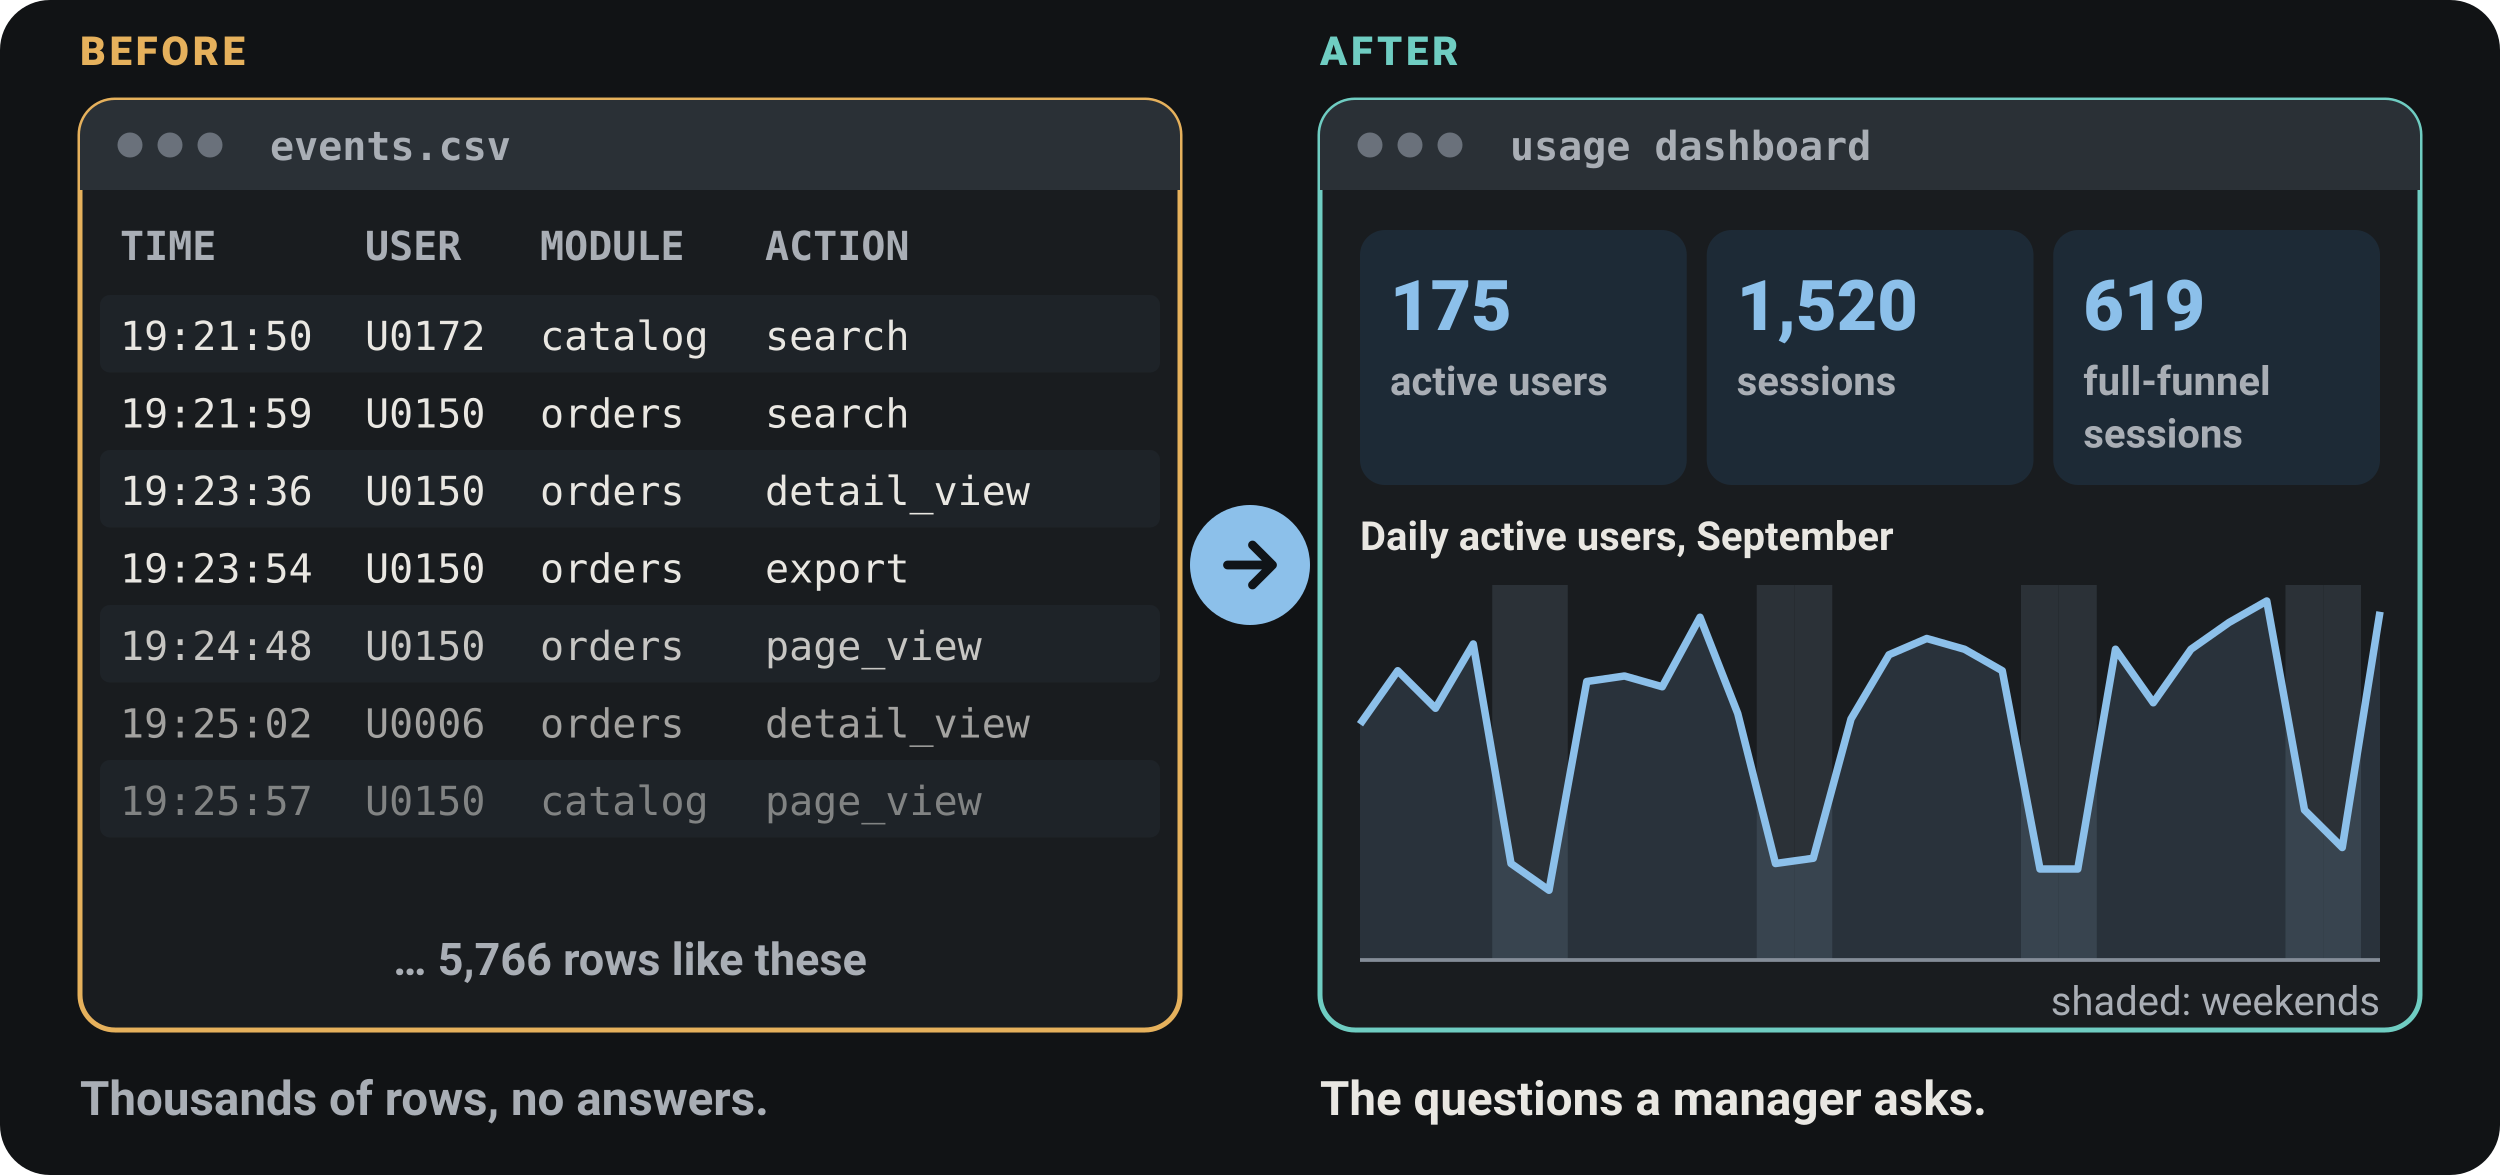
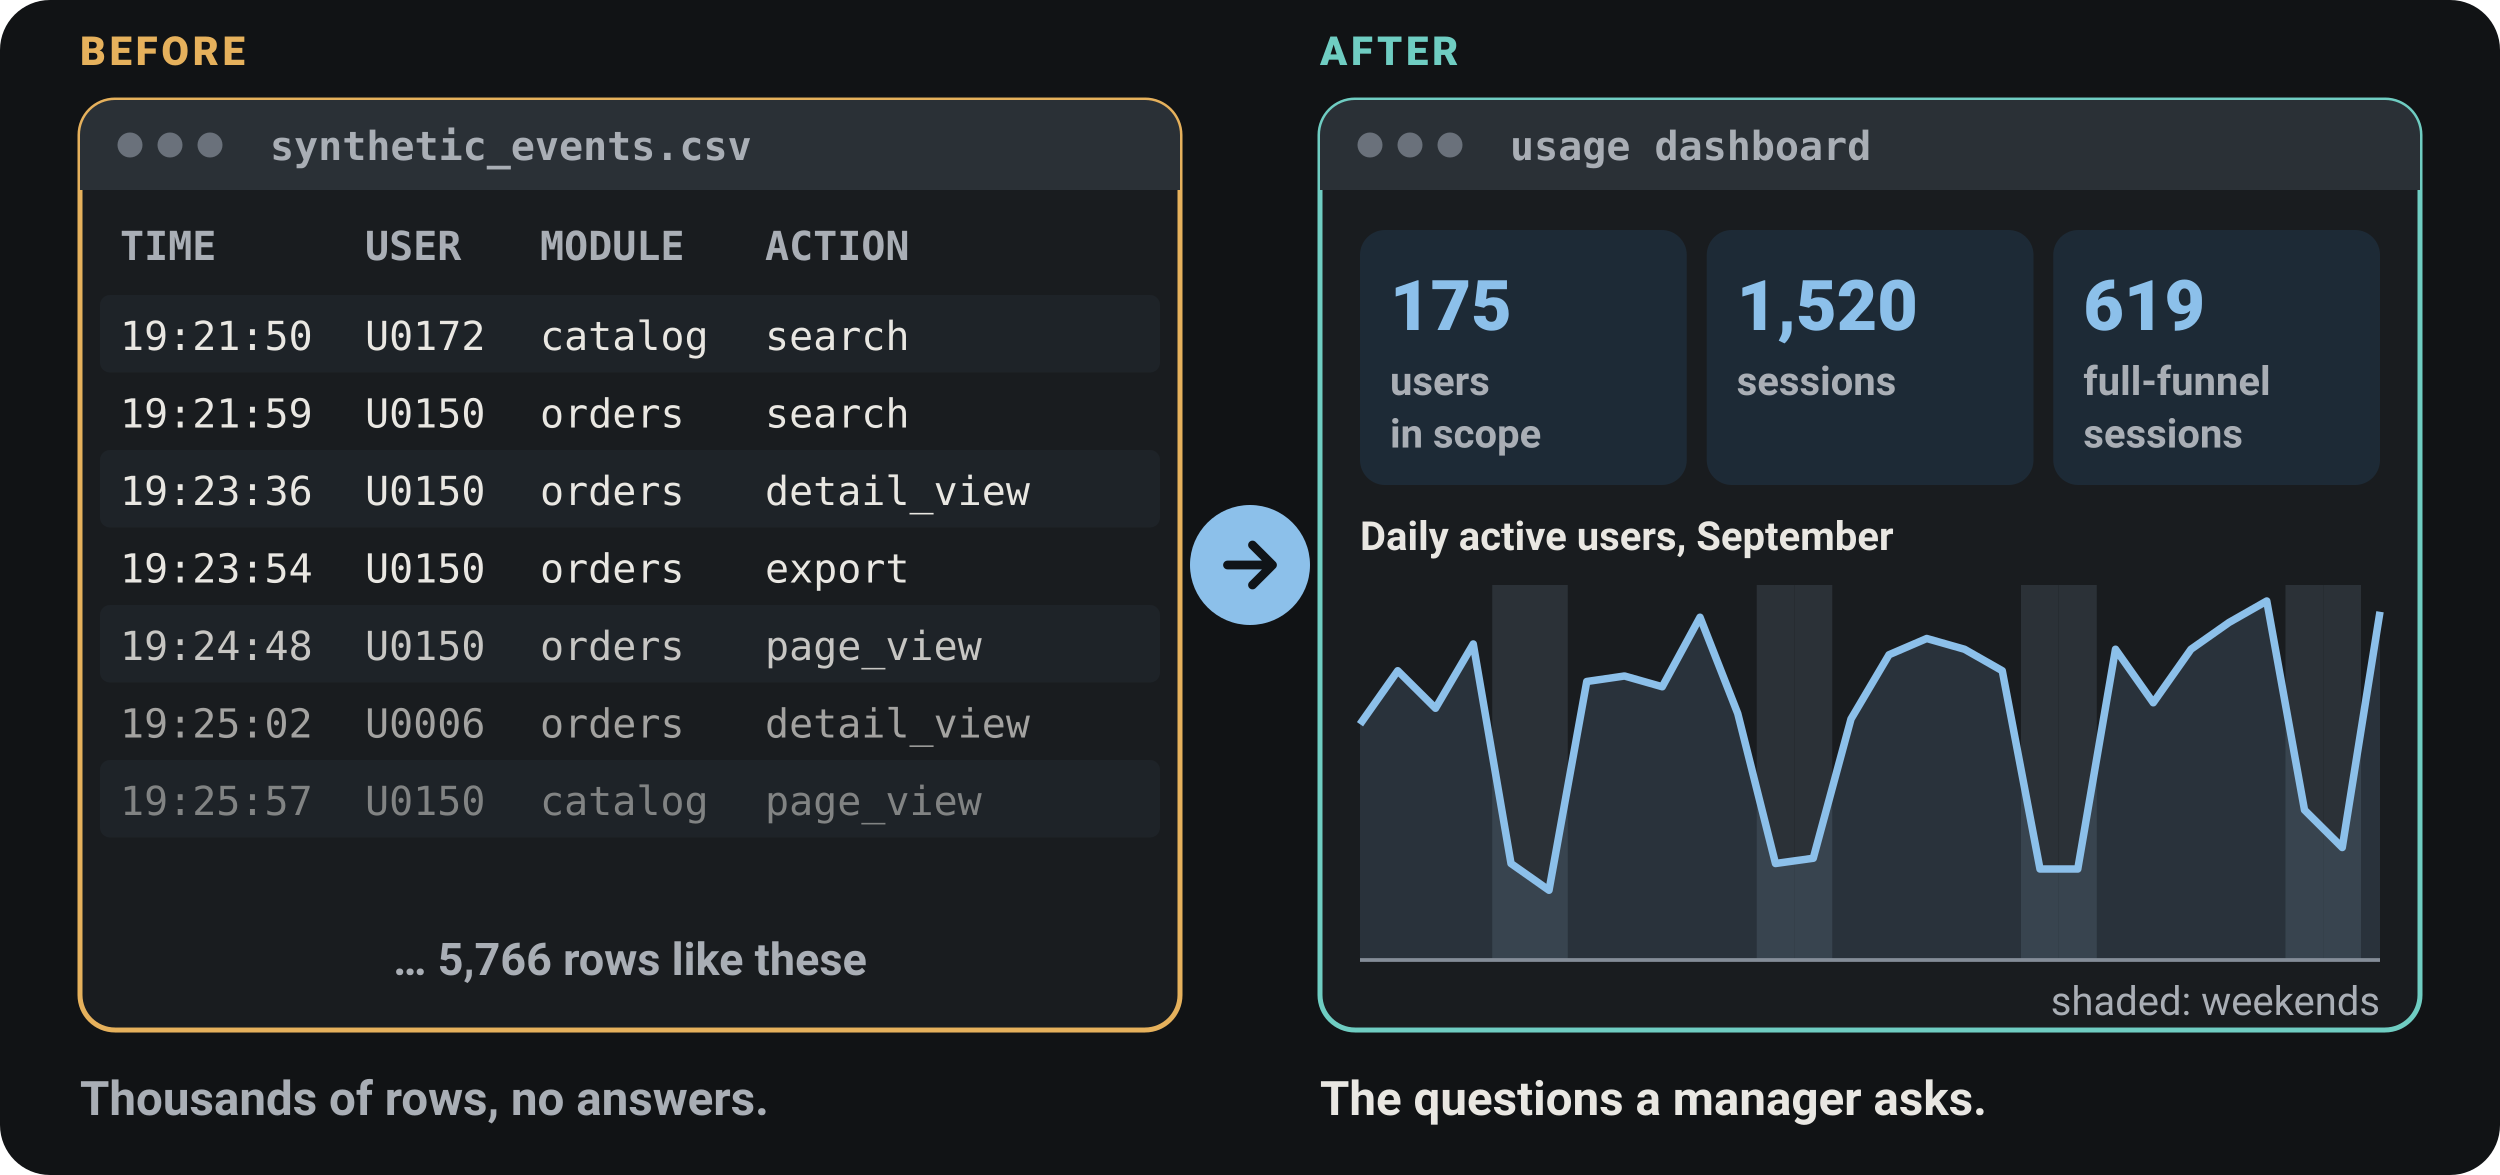
<svg xmlns="http://www.w3.org/2000/svg" viewBox="0 0 1000 470" width="1000" height="470" role="img" aria-labelledby="t">
  <defs>
    <marker id="ah" viewBox="0 0 10 10" refX="9" refY="5" markerWidth="7" markerHeight="7" orient="auto-start-reverse">
      <path d="M0 0L10 5L0 10z" fill="#848D98" />
    </marker>
    <marker id="aw" viewBox="0 0 10 10" refX="9" refY="5" markerWidth="7" markerHeight="7" orient="auto-start-reverse">
      <path d="M0 0L10 5L0 10z" fill="#E6B15C" />
    </marker>
  </defs>
  <rect width="1000" height="470" rx="20" fill="#111315" />
  <g font-family="system-ui,-apple-system,'Segoe UI',Roboto,Helvetica,Arial,sans-serif">
    <text x="32" y="26" font-size="16" fill="#E6B15C" font-weight="800" letter-spacing="1.5">BEFORE</text>
    <text x="528" y="26" font-size="16" fill="#6FCDC2" font-weight="800" letter-spacing="1.5">AFTER</text>
    <rect x="32" y="40" width="440" height="372" rx="14" fill="#191C1F" stroke="#E6B15C" stroke-width="2" />
    <path d="M32 54 a14 14 0 0 1 14 -14 h412 a14 14 0 0 1 14 14 v22 h-440 z" fill="#2A3036" />
    <circle cx="52" cy="58" r="5" fill="#848D98" opacity="0.7" />
    <circle cx="68" cy="58" r="5" fill="#848D98" opacity="0.7" />
    <circle cx="84" cy="58" r="5" fill="#848D98" opacity="0.7" />
-     <text x="108" y="64" font-size="16" fill="#A9AEB5" font-weight="600" font-family="ui-monospace,'SF Mono','Cascadia Mono',Menlo,Consolas,monospace">events.csv</text>
+     <text x="108" y="64" font-size="16" fill="#A9AEB5" font-weight="600" font-family="ui-monospace,'SF Mono','Cascadia Mono',Menlo,Consolas,monospace">synthetic_events.csv</text>
    <rect x="528" y="40" width="440" height="372" rx="14" fill="#191C1F" stroke="#6FCDC2" stroke-width="2" />
    <path d="M528 54 a14 14 0 0 1 14 -14 h412 a14 14 0 0 1 14 14 v22 h-440 z" fill="#2A3036" />
    <circle cx="548" cy="58" r="5" fill="#848D98" opacity="0.7" />
    <circle cx="564" cy="58" r="5" fill="#848D98" opacity="0.7" />
    <circle cx="580" cy="58" r="5" fill="#848D98" opacity="0.7" />
    <text x="604" y="64" font-size="16" fill="#A9AEB5" font-weight="600" font-family="ui-monospace,'SF Mono','Cascadia Mono',Menlo,Consolas,monospace">usage dashboard</text>
    <text x="48" y="104" font-size="16" fill="#A9AEB5" font-weight="700" font-family="ui-monospace,'SF Mono','Cascadia Mono',Menlo,Consolas,monospace">TIME</text>
    <text x="146" y="104" font-size="16" fill="#A9AEB5" font-weight="700" font-family="ui-monospace,'SF Mono','Cascadia Mono',Menlo,Consolas,monospace">USER</text>
    <text x="216" y="104" font-size="16" fill="#A9AEB5" font-weight="700" font-family="ui-monospace,'SF Mono','Cascadia Mono',Menlo,Consolas,monospace">MODULE</text>
    <text x="306" y="104" font-size="16" fill="#A9AEB5" font-weight="700" font-family="ui-monospace,'SF Mono','Cascadia Mono',Menlo,Consolas,monospace">ACTION</text>
    <rect x="40" y="118" width="424" height="31" rx="4" fill="#1E2328" />
    <g opacity="1.00">
      <text x="48" y="140" font-size="16" fill="#E9E7E2" font-family="ui-monospace,'SF Mono','Cascadia Mono',Menlo,Consolas,monospace">19:21:50</text>
      <text x="146" y="140" font-size="16" fill="#E9E7E2" font-family="ui-monospace,'SF Mono','Cascadia Mono',Menlo,Consolas,monospace">U0172</text>
      <text x="216" y="140" font-size="16" fill="#E9E7E2" font-family="ui-monospace,'SF Mono','Cascadia Mono',Menlo,Consolas,monospace">catalog</text>
      <text x="306" y="140" font-size="16" fill="#E9E7E2" font-family="ui-monospace,'SF Mono','Cascadia Mono',Menlo,Consolas,monospace">search</text>
    </g>
    <g opacity="1.00">
      <text x="48" y="171" font-size="16" fill="#E9E7E2" font-family="ui-monospace,'SF Mono','Cascadia Mono',Menlo,Consolas,monospace">19:21:59</text>
      <text x="146" y="171" font-size="16" fill="#E9E7E2" font-family="ui-monospace,'SF Mono','Cascadia Mono',Menlo,Consolas,monospace">U0150</text>
      <text x="216" y="171" font-size="16" fill="#E9E7E2" font-family="ui-monospace,'SF Mono','Cascadia Mono',Menlo,Consolas,monospace">orders</text>
      <text x="306" y="171" font-size="16" fill="#E9E7E2" font-family="ui-monospace,'SF Mono','Cascadia Mono',Menlo,Consolas,monospace">search</text>
    </g>
    <rect x="40" y="180" width="424" height="31" rx="4" fill="#1E2328" />
    <g opacity="1.00">
      <text x="48" y="202" font-size="16" fill="#E9E7E2" font-family="ui-monospace,'SF Mono','Cascadia Mono',Menlo,Consolas,monospace">19:23:36</text>
      <text x="146" y="202" font-size="16" fill="#E9E7E2" font-family="ui-monospace,'SF Mono','Cascadia Mono',Menlo,Consolas,monospace">U0150</text>
      <text x="216" y="202" font-size="16" fill="#E9E7E2" font-family="ui-monospace,'SF Mono','Cascadia Mono',Menlo,Consolas,monospace">orders</text>
      <text x="306" y="202" font-size="16" fill="#E9E7E2" font-family="ui-monospace,'SF Mono','Cascadia Mono',Menlo,Consolas,monospace">detail_view</text>
    </g>
    <g opacity="1.00">
      <text x="48" y="233" font-size="16" fill="#E9E7E2" font-family="ui-monospace,'SF Mono','Cascadia Mono',Menlo,Consolas,monospace">19:23:54</text>
      <text x="146" y="233" font-size="16" fill="#E9E7E2" font-family="ui-monospace,'SF Mono','Cascadia Mono',Menlo,Consolas,monospace">U0150</text>
      <text x="216" y="233" font-size="16" fill="#E9E7E2" font-family="ui-monospace,'SF Mono','Cascadia Mono',Menlo,Consolas,monospace">orders</text>
      <text x="306" y="233" font-size="16" fill="#E9E7E2" font-family="ui-monospace,'SF Mono','Cascadia Mono',Menlo,Consolas,monospace">export</text>
    </g>
    <rect x="40" y="242" width="424" height="31" rx="4" fill="#1E2328" />
    <g opacity="0.83">
      <text x="48" y="264" font-size="16" fill="#E9E7E2" font-family="ui-monospace,'SF Mono','Cascadia Mono',Menlo,Consolas,monospace">19:24:48</text>
      <text x="146" y="264" font-size="16" fill="#E9E7E2" font-family="ui-monospace,'SF Mono','Cascadia Mono',Menlo,Consolas,monospace">U0150</text>
      <text x="216" y="264" font-size="16" fill="#E9E7E2" font-family="ui-monospace,'SF Mono','Cascadia Mono',Menlo,Consolas,monospace">orders</text>
      <text x="306" y="264" font-size="16" fill="#E9E7E2" font-family="ui-monospace,'SF Mono','Cascadia Mono',Menlo,Consolas,monospace">page_view</text>
    </g>
    <g opacity="0.66">
      <text x="48" y="295" font-size="16" fill="#E9E7E2" font-family="ui-monospace,'SF Mono','Cascadia Mono',Menlo,Consolas,monospace">19:25:02</text>
      <text x="146" y="295" font-size="16" fill="#E9E7E2" font-family="ui-monospace,'SF Mono','Cascadia Mono',Menlo,Consolas,monospace">U0006</text>
      <text x="216" y="295" font-size="16" fill="#E9E7E2" font-family="ui-monospace,'SF Mono','Cascadia Mono',Menlo,Consolas,monospace">orders</text>
      <text x="306" y="295" font-size="16" fill="#E9E7E2" font-family="ui-monospace,'SF Mono','Cascadia Mono',Menlo,Consolas,monospace">detail_view</text>
    </g>
    <rect x="40" y="304" width="424" height="31" rx="4" fill="#1E2328" />
    <g opacity="0.49">
      <text x="48" y="326" font-size="16" fill="#E9E7E2" font-family="ui-monospace,'SF Mono','Cascadia Mono',Menlo,Consolas,monospace">19:25:57</text>
      <text x="146" y="326" font-size="16" fill="#E9E7E2" font-family="ui-monospace,'SF Mono','Cascadia Mono',Menlo,Consolas,monospace">U0150</text>
      <text x="216" y="326" font-size="16" fill="#E9E7E2" font-family="ui-monospace,'SF Mono','Cascadia Mono',Menlo,Consolas,monospace">catalog</text>
      <text x="306" y="326" font-size="16" fill="#E9E7E2" font-family="ui-monospace,'SF Mono','Cascadia Mono',Menlo,Consolas,monospace">page_view</text>
    </g>
    <text x="252" y="390" font-size="18" fill="#A9AEB5" font-weight="700" text-anchor="middle">… 5,766 rows like these</text>
    <rect x="544.0" y="92" width="130.7" height="102" rx="10" fill="#1D2A36" />
    <text x="556" y="132" font-size="28" fill="#8CC0EA" font-weight="800" data-box="544,92,130.667,102">175</text>
-     <text x="556" y="158" font-size="16" fill="#A9AEB5" font-weight="600" data-box="544,92,130.667,102">active users</text>
+     <text x="556" y="158" font-size="16" fill="#A9AEB5" font-weight="600" data-box="544,92,130.667,102">users</text>
+     <text x="556" y="179" font-size="16" fill="#A9AEB5" font-weight="600" data-box="544,92,130.667,102">in scope</text>
    <rect x="682.7" y="92" width="130.7" height="102" rx="10" fill="#1D2A36" />
    <text x="694.667" y="132" font-size="28" fill="#8CC0EA" font-weight="800" data-box="682.667,92,130.667,102">1,520</text>
    <text x="694.667" y="158" font-size="16" fill="#A9AEB5" font-weight="600" data-box="682.667,92,130.667,102">sessions</text>
    <rect x="821.3" y="92" width="130.7" height="102" rx="10" fill="#1D2A36" />
    <text x="833.333" y="132" font-size="28" fill="#8CC0EA" font-weight="800" data-box="821.333,92,130.667,102">619</text>
    <text x="833.333" y="158" font-size="16" fill="#A9AEB5" font-weight="600" data-box="821.333,92,130.667,102">full-funnel</text>
    <text x="833.333" y="179" font-size="16" fill="#A9AEB5" font-weight="600" data-box="821.333,92,130.667,102">sessions</text>
    <text x="544" y="220" font-size="16" fill="#E9E7E2" font-weight="700">Daily active users, September</text>
    <rect x="596.9" y="234" width="15.1" height="150" fill="#2B3137" />
    <rect x="612.0" y="234" width="15.1" height="150" fill="#2B3137" />
    <rect x="702.7" y="234" width="15.1" height="150" fill="#2B3137" />
    <rect x="717.8" y="234" width="15.1" height="150" fill="#2B3137" />
    <rect x="808.4" y="234" width="15.1" height="150" fill="#2B3137" />
    <rect x="823.6" y="234" width="15.1" height="150" fill="#2B3137" />
    <rect x="914.2" y="234" width="15.1" height="150" fill="#2B3137" />
    <rect x="929.3" y="234" width="15.1" height="150" fill="#2B3137" />
    <path d="M544.0 289.7 L559.1 268.3 L574.2 283.3 L589.3 257.6 L604.4 345.4 L619.6 356.1 L634.7 272.6 L649.8 270.4 L664.9 274.7 L680.0 246.9 L695.1 285.4 L710.2 345.4 L725.3 343.3 L740.4 287.6 L755.6 261.9 L770.7 255.4 L785.8 259.7 L800.9 268.3 L816.0 347.6 L831.1 347.6 L846.2 259.7 L861.3 281.1 L876.4 259.7 L891.6 249.0 L906.7 240.4 L921.8 324.0 L936.9 339.0 L952.0 244.7 L952.0 384 L544 384 Z" fill="#8CC0EA" opacity="0.14" />
    <path d="M544.0 289.7 L559.1 268.3 L574.2 283.3 L589.3 257.6 L604.4 345.4 L619.6 356.1 L634.7 272.6 L649.8 270.4 L664.9 274.7 L680.0 246.9 L695.1 285.4 L710.2 345.4 L725.3 343.3 L740.4 287.6 L755.6 261.9 L770.7 255.4 L785.8 259.7 L800.9 268.3 L816.0 347.6 L831.1 347.6 L846.2 259.7 L861.3 281.1 L876.4 259.7 L891.6 249.0 L906.7 240.4 L921.8 324.0 L936.9 339.0 L952.0 244.7" fill="none" stroke="#8CC0EA" stroke-width="3" stroke-linejoin="round" />
    <path d="M544 384 H952" stroke="#848D98" stroke-width="1.5" />
    <text x="952" y="406" font-size="16" fill="#A9AEB5" text-anchor="end">shaded: weekends</text>
    <circle cx="500" cy="226" r="24" fill="#8CC0EA" />
    <path d="M491 226 h16 M501 218 l8 8 l-8 8" fill="none" stroke="#101418" stroke-width="3.5" stroke-linecap="round" stroke-linejoin="round" />
    <text x="32" y="446" font-size="19" fill="#A9AEB5" font-weight="600">Thousands of rows, no answers.</text>
    <text x="528" y="446" font-size="19" fill="#E9E7E2" font-weight="700">The questions a manager asks.</text>
  </g>
</svg>
